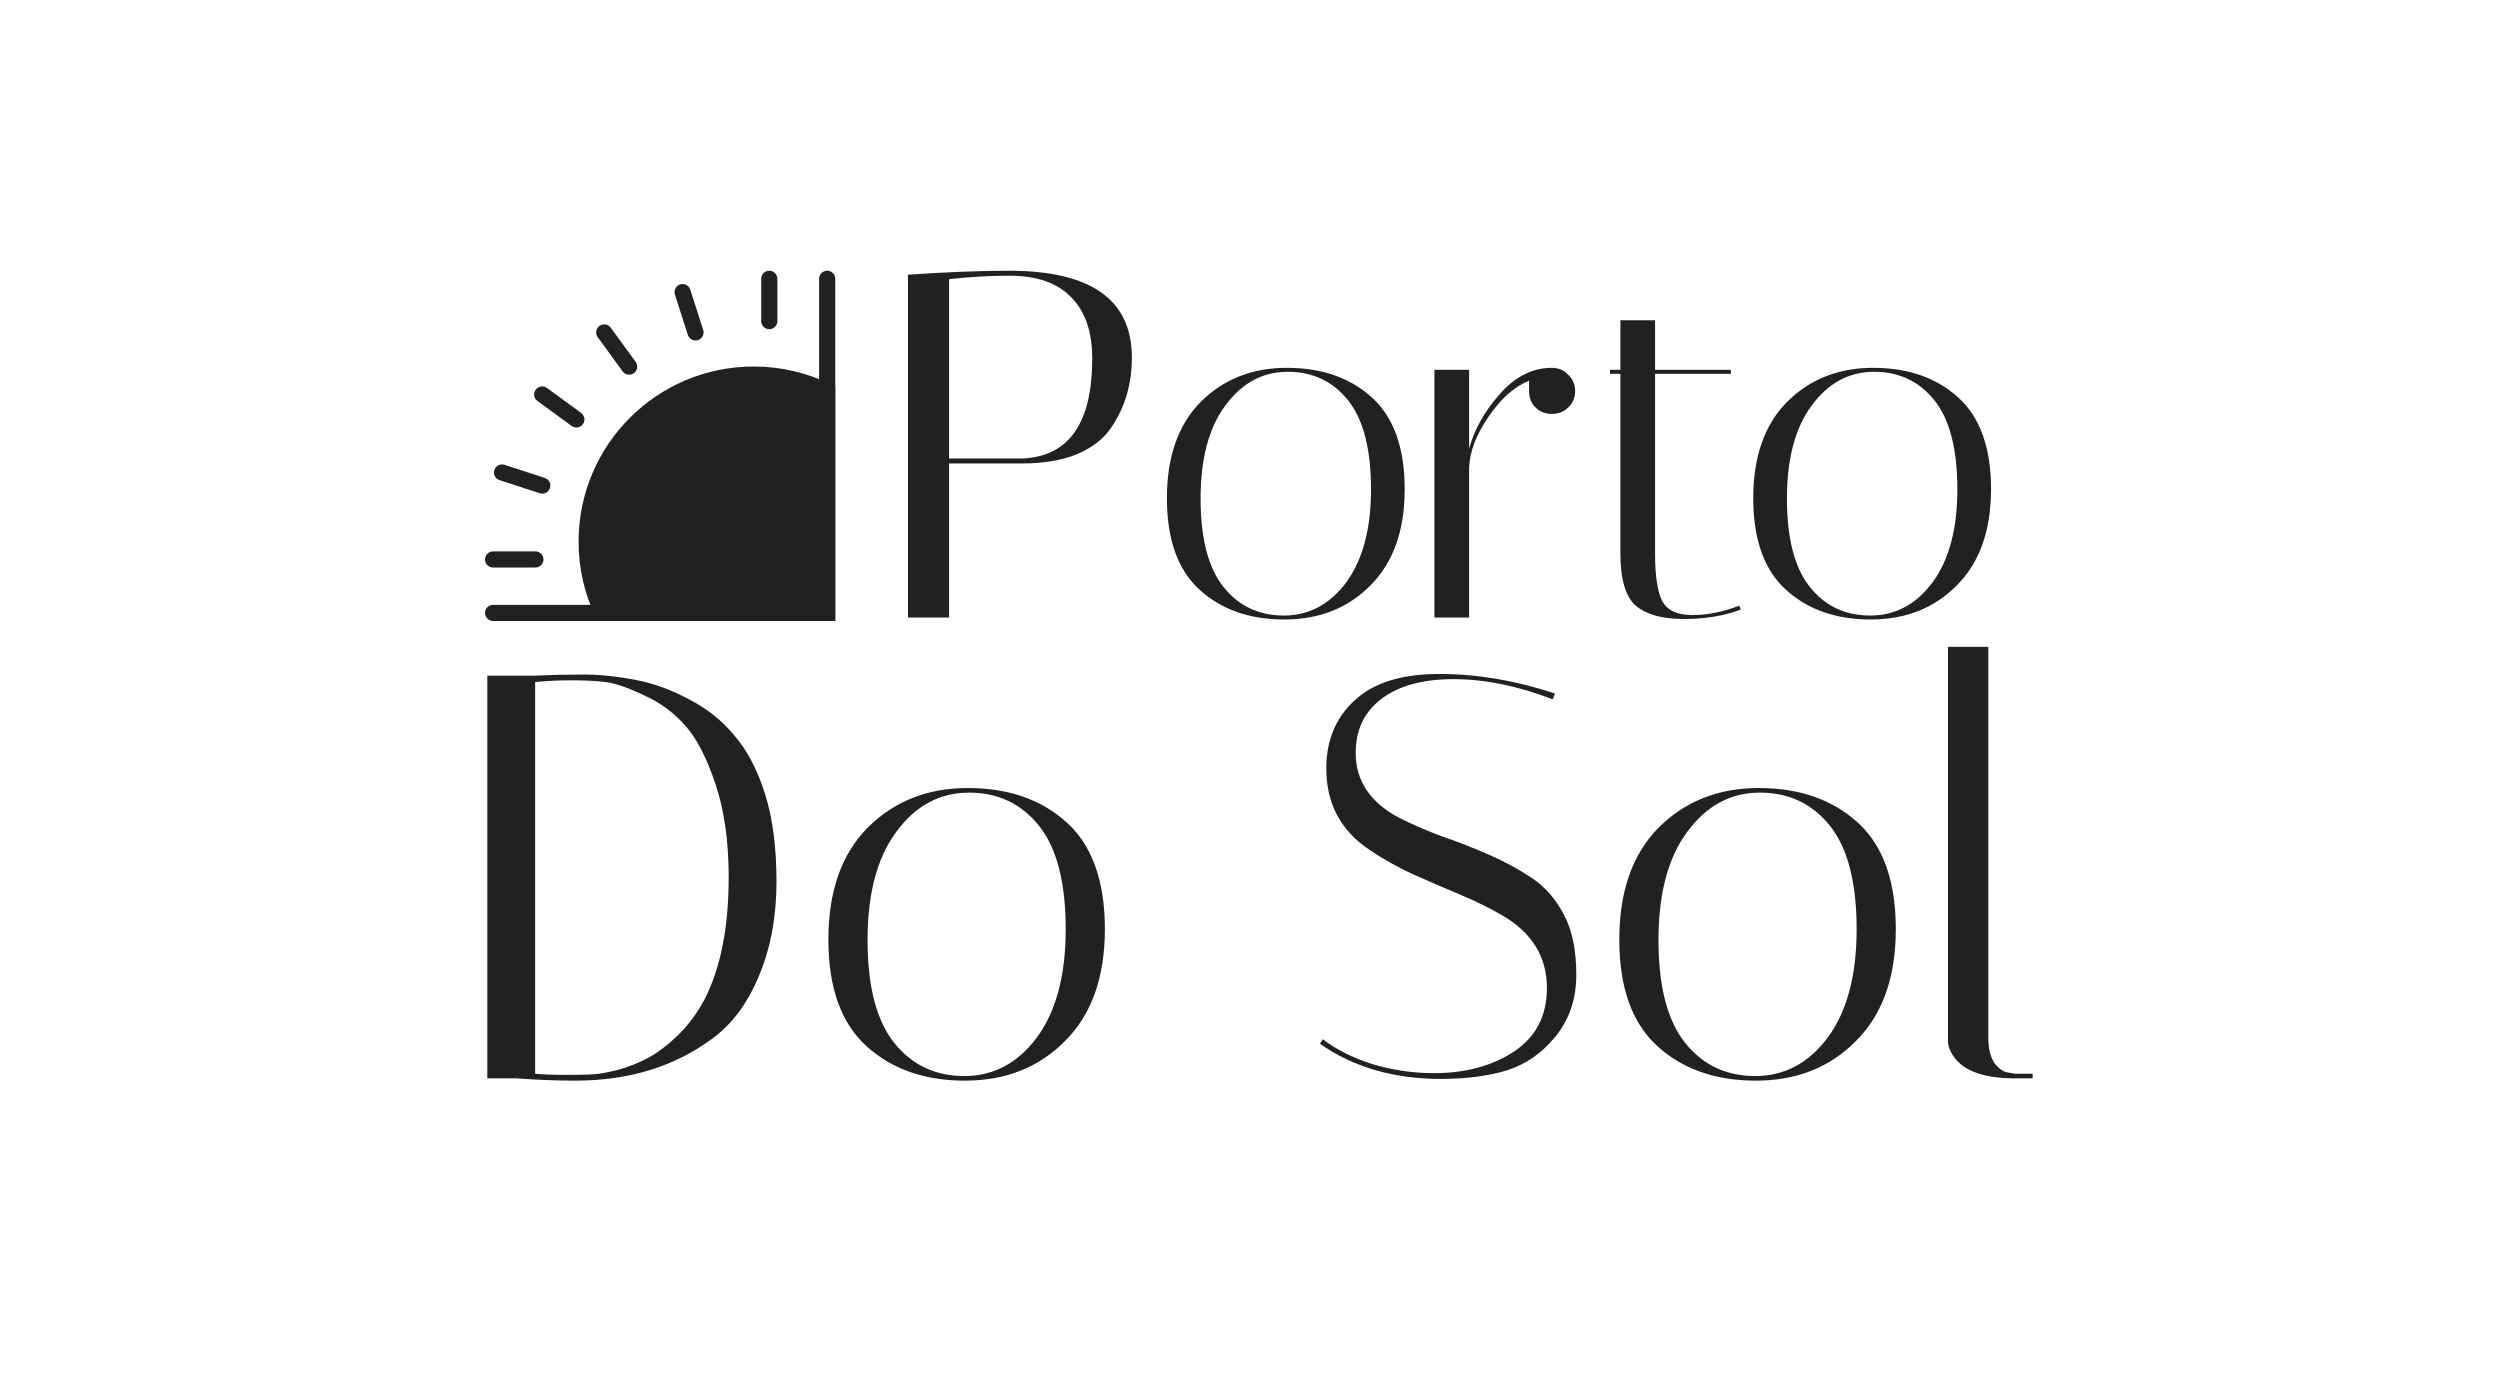
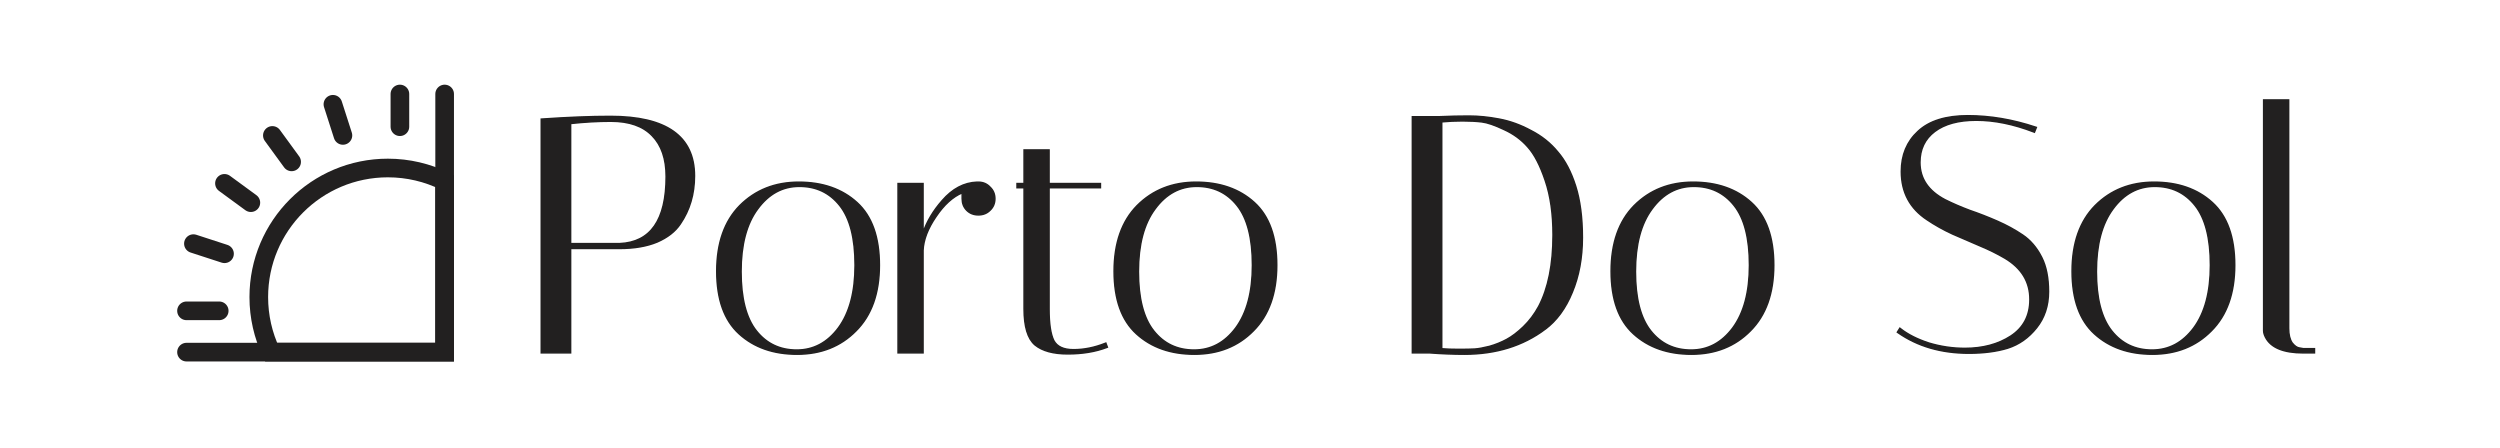
- <svg xmlns="http://www.w3.org/2000/svg" width="1085" height="600" viewBox="0 0 1085 600" fill="none">
-   <path d="M394.05 119.22C410.677 118.073 425.297 117.5 437.91 117.5C473.457 117.5 491.23 130.042 491.23 155.125C491.23 166.735 488.22 176.912 482.2 185.655C479.047 190.385 474.173 194.183 467.58 197.05C460.987 199.773 453.032 201.135 443.715 201.135H411.895V268H394.05V119.22ZM438.125 119.65C429.812 119.65 421.068 120.152 411.895 121.155V198.985H443.715C463.925 198.125 474.03 183.648 474.03 155.555C474.03 144.088 471.02 135.273 465 129.11C458.98 122.803 450.022 119.65 438.125 119.65ZM557.393 268.86C542.343 268.86 530.088 264.56 520.628 255.96C511.168 247.36 506.438 234.102 506.438 216.185C506.438 198.268 511.311 184.365 521.058 174.475C530.948 164.585 543.418 159.64 558.468 159.64C573.661 159.64 585.988 163.94 595.448 172.54C604.908 181.14 609.638 194.398 609.638 212.315C609.638 230.232 604.693 244.135 594.803 254.025C585.056 263.915 572.586 268.86 557.393 268.86ZM558.898 161.36C548.005 161.36 538.975 166.233 531.808 175.98C524.641 185.583 521.058 199.057 521.058 216.4C521.058 233.6 524.355 246.357 530.948 254.67C537.541 262.983 546.285 267.14 557.178 267.14C568.071 267.14 577.101 262.338 584.268 252.735C591.435 242.988 595.018 229.515 595.018 212.315C595.018 194.972 591.721 182.143 585.128 173.83C578.535 165.517 569.791 161.36 558.898 161.36ZM663.611 169.745V165.23C657.161 167.81 651.285 173.042 645.981 180.925C640.678 188.665 637.883 195.975 637.596 202.855V268H622.546V160.5H637.596V194.685C639.89 186.372 644.261 178.56 650.711 171.25C657.161 163.797 664.471 159.927 672.641 159.64H673.501C676.368 159.64 678.733 160.643 680.596 162.65C682.603 164.513 683.606 166.878 683.606 169.745C683.606 172.612 682.603 174.977 680.596 176.84C678.733 178.703 676.368 179.635 673.501 179.635C670.635 179.635 668.27 178.703 666.406 176.84C664.543 174.977 663.611 172.612 663.611 169.745ZM698.737 162.22V160.5H703.252V139H718.302V160.5H751.197V162.22H718.302V240.48C718.302 249.797 719.305 256.533 721.312 260.69C723.462 264.847 727.834 266.925 734.427 266.925C741.164 266.925 747.972 265.563 754.852 262.84L755.497 264.56C748.33 267.283 740.089 268.645 730.772 268.645C721.599 268.645 714.719 266.782 710.132 263.055C705.545 259.185 703.252 251.588 703.252 240.265V162.22H698.737ZM811.866 268.86C796.816 268.86 784.561 264.56 775.101 255.96C765.641 247.36 760.911 234.102 760.911 216.185C760.911 198.268 765.784 184.365 775.531 174.475C785.421 164.585 797.891 159.64 812.941 159.64C828.134 159.64 840.461 163.94 849.921 172.54C859.381 181.14 864.111 194.398 864.111 212.315C864.111 230.232 859.166 244.135 849.276 254.025C839.529 263.915 827.059 268.86 811.866 268.86ZM813.371 161.36C802.477 161.36 793.447 166.233 786.281 175.98C779.114 185.583 775.531 199.057 775.531 216.4C775.531 233.6 778.827 246.357 785.421 254.67C792.014 262.983 800.757 267.14 811.651 267.14C822.544 267.14 831.574 262.338 838.741 252.735C845.907 242.988 849.491 229.515 849.491 212.315C849.491 194.972 846.194 182.143 839.601 173.83C833.007 165.517 824.264 161.36 813.371 161.36Z" fill="#222020" />
-   <path d="M231.5 293.25C238.833 292.917 246 292.75 253 292.75C260.167 292.75 267.667 293.5 275.5 295C283.5 296.5 291.333 299.333 299 303.5C306.833 307.5 313.417 312.75 318.75 319.25C324.25 325.583 328.667 334 332 344.5C335.333 355 337 367.75 337 382.75C337 397.75 334.5 411.25 329.5 423.25C324.667 435.083 318 444.167 309.5 450.5C293 462.833 273.083 469 249.75 469C241.583 469 233 468.667 224 468H211.5V293.25H231.5ZM232.25 466C235.75 466.333 240.167 466.5 245.5 466.5C250.833 466.5 254.833 466.417 257.5 466.25C260.167 466.083 263.833 465.417 268.5 464.25C273.167 462.917 277.5 461.167 281.5 459C285.5 456.833 289.667 453.667 294 449.5C298.5 445.167 302.333 440.083 305.5 434.25C312.667 420.583 316.25 402.75 316.25 380.75C316.25 365.083 314.333 351.583 310.5 340.25C306.667 328.75 302.25 320.25 297.25 314.75C292.417 309.25 286.5 304.917 279.5 301.75C272.5 298.417 266.917 296.5 262.75 296C258.583 295.5 253.75 295.25 248.25 295.25C242.75 295.25 237.417 295.5 232.25 296V466ZM418.768 469C401.268 469 387.018 464 376.018 454C365.018 444 359.518 428.583 359.518 407.75C359.518 386.917 365.184 370.75 376.518 359.25C388.018 347.75 402.518 342 420.018 342C437.684 342 452.018 347 463.018 357C474.018 367 479.518 382.417 479.518 403.25C479.518 424.083 473.768 440.25 462.268 451.75C450.934 463.25 436.434 469 418.768 469ZM420.518 344C407.851 344 397.351 349.667 389.018 361C380.684 372.167 376.518 387.833 376.518 408C376.518 428 380.351 442.833 388.018 452.5C395.684 462.167 405.851 467 418.518 467C431.184 467 441.684 461.417 450.018 450.25C458.351 438.917 462.518 423.25 462.518 403.25C462.518 383.083 458.684 368.167 451.018 358.5C443.351 348.833 433.184 344 420.518 344ZM673.867 303.5C658.701 297.667 644.367 294.75 630.867 294.75C617.534 294.75 607.117 297.583 599.617 303.25C592.117 308.917 588.367 316.75 588.367 326.75C588.367 338.917 594.701 348.333 607.367 355C613.034 357.833 619.201 360.5 625.867 363C632.701 365.333 639.534 368 646.367 371C653.201 374 659.451 377.417 665.117 381.25C670.784 385.083 675.367 390.417 678.867 397.25C682.367 403.917 684.117 412.5 684.117 423C684.117 433.333 681.201 442.167 675.367 449.5C669.534 456.833 662.451 461.833 654.117 464.5C645.951 467 636.367 468.25 625.367 468.25C604.867 468.25 587.367 463.167 572.867 453L574.117 451C579.617 455.333 586.701 458.917 595.367 461.75C604.201 464.417 613.201 465.75 622.367 465.75C635.867 465.75 647.367 462.667 656.867 456.5C666.534 450.167 671.367 440.917 671.367 428.75C671.367 415.417 665.034 405 652.367 397.5C646.701 394.167 640.451 391.083 633.617 388.25C626.951 385.417 620.201 382.5 613.367 379.5C606.534 376.333 600.284 372.833 594.617 369C581.951 360.667 575.617 348.833 575.617 333.5C575.617 321.333 579.701 311.5 587.867 304C596.034 296.333 608.284 292.5 624.617 292.5C641.117 292.5 657.867 295.333 674.867 301L673.867 303.5ZM762.029 469C744.529 469 730.279 464 719.279 454C708.279 444 702.779 428.583 702.779 407.75C702.779 386.917 708.446 370.75 719.779 359.25C731.279 347.75 745.779 342 763.279 342C780.946 342 795.279 347 806.279 357C817.279 367 822.779 382.417 822.779 403.25C822.779 424.083 817.029 440.25 805.529 451.75C794.196 463.25 779.696 469 762.029 469ZM763.779 344C751.113 344 740.613 349.667 732.279 361C723.946 372.167 719.779 387.833 719.779 408C719.779 428 723.613 442.833 731.279 452.5C738.946 462.167 749.113 467 761.779 467C774.446 467 784.946 461.417 793.279 450.25C801.613 438.917 805.779 423.25 805.779 403.25C805.779 383.083 801.946 368.167 794.279 358.5C786.613 348.833 776.446 344 763.779 344ZM874.422 468C859.755 468 850.505 464.167 846.672 456.5C845.839 454.833 845.422 453.333 845.422 452V280.75H862.922V450.25C862.922 455.083 863.839 458.833 865.672 461.5C867.672 464 869.672 465.333 871.672 465.5L874.422 466H882.172V468H874.422Z" fill="#222020" />
-   <path d="M327.1 162.567C287.059 162.567 254.6 195.026 254.6 235.067C254.6 246.132 257.078 256.618 261.511 266H359V169.944C349.373 165.22 338.546 162.567 327.1 162.567Z" fill="#222020" stroke="#222020" stroke-width="7" />
-   <path d="M359 121V266H214" stroke="#222020" stroke-width="7" stroke-linecap="round" />
-   <path d="M333.866 121V139.367" stroke="#222020" stroke-width="7" stroke-linecap="round" />
-   <path d="M296.24 126.776L301.856 144.263" stroke="#222020" stroke-width="7" stroke-linecap="round" />
-   <path d="M262.229 144.274L273.048 159.117" stroke="#222020" stroke-width="7" stroke-linecap="round" />
-   <path d="M235.32 171.192L250.141 182.04" stroke="#222020" stroke-width="7" stroke-linecap="round" />
-   <path d="M217.881 205.055L235.346 210.738" stroke="#222020" stroke-width="7" stroke-linecap="round" />
-   <path d="M214 242.8H232.367" stroke="#222020" stroke-width="7" stroke-linecap="round" />
+ <svg xmlns="http://www.w3.org/2000/svg" width="3351" height="600" viewBox="0 0 3351 600" fill="none">
+   <path d="M519.88 225.187C424.335 225.187 346.88 302.642 346.88 398.187C346.88 424.59 352.795 449.613 363.372 472H596V242.79C573.03 231.517 547.194 225.187 519.88 225.187Z" stroke="#222020" stroke-width="25" />
+   <path d="M596 126V472H250" stroke="#222020" stroke-width="25" stroke-linecap="round" />
+   <path d="M536.025 126V169.827" stroke="#222020" stroke-width="25" stroke-linecap="round" />
+   <path d="M446.242 139.782L459.641 181.51" stroke="#222020" stroke-width="25" stroke-linecap="round" />
+   <path d="M365.086 181.538L390.901 216.955" stroke="#222020" stroke-width="25" stroke-linecap="round" />
+   <path d="M300.876 245.768L336.242 271.653" stroke="#222020" stroke-width="25" stroke-linecap="round" />
+   <path d="M259.261 326.571L300.937 340.132" stroke="#222020" stroke-width="25" stroke-linecap="round" />
+   <path d="M250 416.639H293.827" stroke="#222020" stroke-width="25" stroke-linecap="round" />
+   <path d="M3067.69 133.95V440.05C3067.69 448.628 3069.31 455.143 3072.45 459.712C3075.85 463.959 3079.12 466.101 3082.22 466.473L3082.52 466.504L3082.57 466.508L3082.62 466.517L3087.48 467.4H3102.34V473H3087.39C3060.89 473 3043.71 466.081 3036.54 451.747C3035 448.66 3034.19 445.805 3034.19 443.2V133.95H3067.69Z" fill="#222020" stroke="#222020" stroke-width="2" />
+   <path d="M2887.33 244.2C2919.33 244.2 2945.38 253.262 2965.4 271.46C2985.48 289.716 2995.43 317.785 2995.43 355.45C2995.43 393.134 2985.02 422.515 2964.09 443.451L2964.09 443.452C2943.49 464.362 2917.12 474.8 2885.08 474.8C2853.38 474.8 2827.47 465.736 2807.46 447.54C2787.38 429.284 2777.43 401.215 2777.43 363.55C2777.43 325.867 2787.68 296.485 2808.32 275.548L2808.32 275.543C2829.22 254.64 2855.59 244.2 2887.33 244.2ZM2888.23 249.8C2865.79 249.8 2847.17 259.816 2832.33 279.992L2832.33 279.998C2817.51 299.863 2810.03 327.823 2810.03 364C2810.03 399.904 2816.92 426.336 2830.51 443.479C2844.12 460.632 2862.13 469.2 2884.63 469.2C2907.08 469.2 2925.7 459.328 2940.53 439.452C2955.36 419.283 2962.83 391.321 2962.83 355.45C2962.83 319.244 2955.94 292.663 2942.35 275.521C2928.74 258.368 2910.73 249.8 2888.23 249.8Z" fill="#222020" stroke="#222020" stroke-width="2" />
+   <path d="M2637.74 155.1C2667.55 155.1 2697.81 160.221 2728.5 170.452L2729.51 170.787L2729.12 171.771L2727.32 176.271L2726.95 177.188L2726.03 176.833C2698.82 166.369 2673.14 161.15 2648.99 161.15C2625.12 161.15 2606.61 166.224 2593.34 176.248C2580.11 186.245 2573.49 200.041 2573.49 217.75C2573.49 239.2 2584.61 255.842 2607.13 267.706C2617.3 272.787 2628.36 277.572 2640.33 282.06C2652.65 286.268 2664.97 291.076 2677.29 296.485C2689.64 301.907 2700.94 308.085 2711.2 315.022C2721.55 322.026 2729.91 331.758 2736.27 344.185L2736.86 345.338C2742.87 357.354 2745.84 372.593 2745.84 391C2745.84 409.802 2740.53 425.927 2729.87 439.323C2719.26 452.666 2706.34 461.788 2691.14 466.653L2691.13 466.657C2676.31 471.193 2658.96 473.45 2639.09 473.45C2602.02 473.45 2570.31 464.255 2544.01 445.819L2543.24 445.274L2543.74 444.47L2545.99 440.87L2546.58 439.924L2547.46 440.615C2557.24 448.321 2569.87 454.721 2585.38 459.794C2601.19 464.565 2617.29 466.95 2633.69 466.95C2657.83 466.95 2678.33 461.437 2695.24 450.461C2712.34 439.258 2720.89 422.933 2720.89 401.35C2720.89 377.746 2709.71 359.304 2687.18 345.961C2677.03 339.988 2665.82 334.458 2653.55 329.374L2653.55 329.371C2641.54 324.269 2629.39 319.017 2617.09 313.616L2617.08 313.612L2617.07 313.608C2604.72 307.888 2593.43 301.561 2583.18 294.628V294.627C2560.1 279.44 2548.54 257.827 2548.54 229.9C2548.54 207.751 2555.98 189.773 2570.91 176.064C2585.87 162.029 2608.2 155.1 2637.74 155.1Z" fill="#222020" stroke="#222020" stroke-width="2" />
+   <path d="M2269.46 244.2C2301.46 244.2 2327.51 253.262 2347.53 271.46C2367.61 289.716 2377.56 317.785 2377.56 355.45C2377.56 393.134 2367.15 422.515 2346.22 443.451L2346.22 443.452C2325.61 464.362 2299.25 474.8 2267.21 474.8C2235.51 474.8 2209.6 465.736 2189.59 447.54C2169.5 429.284 2159.56 401.215 2159.56 363.55C2159.56 325.867 2169.81 296.485 2190.45 275.548L2190.45 275.543C2211.35 254.64 2237.72 244.2 2269.46 244.2ZM2270.36 249.8C2247.92 249.8 2229.3 259.816 2214.46 279.992L2214.46 279.998C2199.64 299.863 2192.16 327.823 2192.16 364C2192.16 399.904 2199.05 426.336 2212.64 443.479C2226.25 460.632 2244.25 469.2 2266.76 469.2C2289.21 469.2 2307.82 459.328 2322.66 439.452C2337.48 419.283 2344.96 391.321 2344.96 355.45C2344.96 319.244 2338.07 292.663 2324.47 275.521C2310.87 258.368 2292.86 249.8 2270.36 249.8Z" fill="#222020" stroke="#222020" stroke-width="2" />
+   <path d="M1968.83 155.55C1981.8 155.55 1995.36 156.907 2009.51 159.617H2009.51C2024.01 162.336 2038.2 167.47 2052.08 175.009C2066.3 182.268 2078.26 191.804 2087.95 203.615C2097.95 215.143 2105.96 230.418 2111.98 249.397C2118.02 268.423 2121.03 291.482 2121.03 318.55C2121.03 345.659 2116.51 370.09 2107.45 391.827C2098.7 413.26 2086.6 429.771 2071.12 441.3L2071.13 441.301C2041.23 463.647 2005.16 474.8 1962.98 474.8C1948.26 474.8 1932.8 474.2 1916.59 473H1893.13V156.45H1930.1C1943.31 155.85 1956.22 155.55 1968.83 155.55ZM1960.28 162.05C1950.73 162.05 1941.46 162.471 1932.48 163.311V467.486C1938.59 468.027 1946.2 468.3 1955.33 468.3C1964.92 468.3 1972.1 468.15 1976.86 467.852C1981.57 467.557 1988.1 466.375 1996.47 464.282C2004.8 461.902 2012.52 458.781 2019.65 454.921C2026.75 451.075 2034.18 445.435 2041.93 437.979C2049.95 430.254 2056.79 421.188 2062.45 410.772C2075.24 386.365 2081.68 354.446 2081.68 314.95C2081.68 286.827 2078.24 262.641 2071.38 242.37L2071.38 242.366C2064.5 221.725 2056.6 206.574 2047.74 196.822L2047.73 196.816L2047.73 196.81C2039.12 187.022 2028.59 179.305 2016.12 173.661L2016.11 173.657L2016.1 173.652C2003.53 167.667 1993.59 164.273 1986.26 163.393C1978.81 162.499 1970.15 162.05 1960.28 162.05Z" fill="#222020" stroke="#222020" stroke-width="2" />
+   <path d="M1603.25 244.2C1635.25 244.2 1661.3 253.262 1681.32 271.46C1701.4 289.716 1711.35 317.785 1711.35 355.45C1711.35 393.134 1700.94 422.515 1680.01 443.451L1680.01 443.452C1659.4 464.362 1633.04 474.8 1601 474.8C1569.3 474.8 1543.39 465.736 1523.38 447.54C1503.29 429.284 1493.35 401.215 1493.35 363.55C1493.35 325.867 1503.6 296.485 1524.24 275.548L1524.24 275.543C1545.14 254.64 1571.51 244.2 1603.25 244.2ZM1604.15 249.8C1581.7 249.8 1563.09 259.816 1548.25 279.992L1548.25 279.998C1533.42 299.863 1525.95 327.823 1525.95 364C1525.95 399.904 1532.83 426.336 1546.43 443.479C1560.04 460.632 1578.04 469.2 1600.55 469.2C1623 469.2 1641.61 459.328 1656.45 439.452C1671.27 419.283 1678.75 391.321 1678.75 355.45C1678.75 319.244 1671.86 292.663 1658.26 275.521C1644.66 258.368 1626.65 249.8 1604.15 249.8Z" fill="#222020" stroke="#222020" stroke-width="2" />
+   <path d="M1406.17 201V246H1475.02V251.6H1406.17V414.4C1406.17 433.854 1408.27 447.752 1412.36 456.24L1412.56 456.624C1416.89 464.611 1425.53 468.75 1438.92 468.75C1452.88 468.75 1467 465.929 1481.3 460.271L1482.25 459.896L1482.6 460.849L1483.95 464.449L1484.3 465.381L1483.37 465.734C1468.24 471.486 1450.86 474.35 1431.27 474.35C1411.96 474.35 1397.29 470.432 1387.44 462.426L1387.43 462.42L1387.42 462.414C1377.46 454.011 1372.67 437.705 1372.67 413.95V251.6H1363.22V246H1372.67V201H1406.17Z" fill="#222020" stroke="#222020" stroke-width="2" />
+   <path d="M1311.4 244.2L1311.98 244.207C1317.97 244.34 1322.99 246.535 1326.96 250.793C1331.35 254.888 1333.55 260.1 1333.55 266.351C1333.55 272.614 1331.34 277.834 1326.93 281.933C1322.83 286.02 1317.62 288.05 1311.4 288.05C1305.16 288.05 1299.95 286.012 1295.84 281.907C1291.74 277.802 1289.7 272.59 1289.7 266.351V258.398C1276.97 263.884 1265.27 274.482 1254.63 290.309L1254.62 290.315C1243.6 306.408 1237.84 321.522 1237.25 335.673V473H1203.75V246H1237.25V311.923C1242.44 296.729 1251.01 282.369 1262.94 268.846C1276.58 253.082 1292.13 244.813 1309.56 244.201L1309.58 244.2H1311.4Z" fill="#222020" stroke="#222020" stroke-width="2" />
+   <path d="M1070.63 244.2C1102.63 244.2 1128.69 253.262 1148.7 271.46C1168.78 289.716 1178.73 317.785 1178.73 355.45C1178.73 393.134 1168.32 422.515 1147.39 443.451L1147.39 443.452C1126.79 464.362 1100.42 474.8 1068.38 474.8C1036.68 474.8 1010.77 465.736 990.758 447.54C970.676 429.284 960.73 401.215 960.73 363.55C960.731 325.867 970.985 296.485 991.618 275.548L991.623 275.543C1012.53 254.64 1038.89 244.2 1070.63 244.2ZM1071.53 249.8C1049.09 249.8 1030.47 259.816 1015.64 279.992L1015.63 279.998C1000.81 299.863 993.33 327.823 993.33 364C993.33 399.904 1000.22 426.336 1013.81 443.479C1027.42 460.632 1045.43 469.2 1067.93 469.2C1090.38 469.2 1109 459.328 1123.83 439.452C1138.66 419.283 1146.13 391.321 1146.13 355.45C1146.13 319.244 1139.24 292.663 1125.65 275.521C1112.04 258.368 1094.03 249.8 1071.53 249.8Z" fill="#222020" stroke="#222020" stroke-width="2" />
+   <path d="M818.3 156C855.587 156 883.731 162.572 902.576 175.87C921.485 189.213 930.9 209.232 930.9 235.75C930.9 260.227 924.551 281.724 911.831 300.204L911.832 300.205C905.1 310.302 894.729 318.361 880.799 324.417L880.79 324.421L880.782 324.424C866.83 330.187 850.043 333.05 830.45 333.05H764.85V473H725.5V159.667L726.432 159.603C761.247 157.201 791.871 156 818.3 156ZM818.75 162.5C801.659 162.5 783.693 163.518 764.85 165.55V326.55H830.428C851.308 325.657 866.852 317.752 877.218 302.902C887.625 287.993 892.9 265.957 892.9 236.65C892.9 212.823 886.648 194.657 874.284 181.999L874.276 181.99C861.926 169.052 843.479 162.5 818.75 162.5Z" fill="#222020" stroke="#222020" stroke-width="2" />
</svg>
